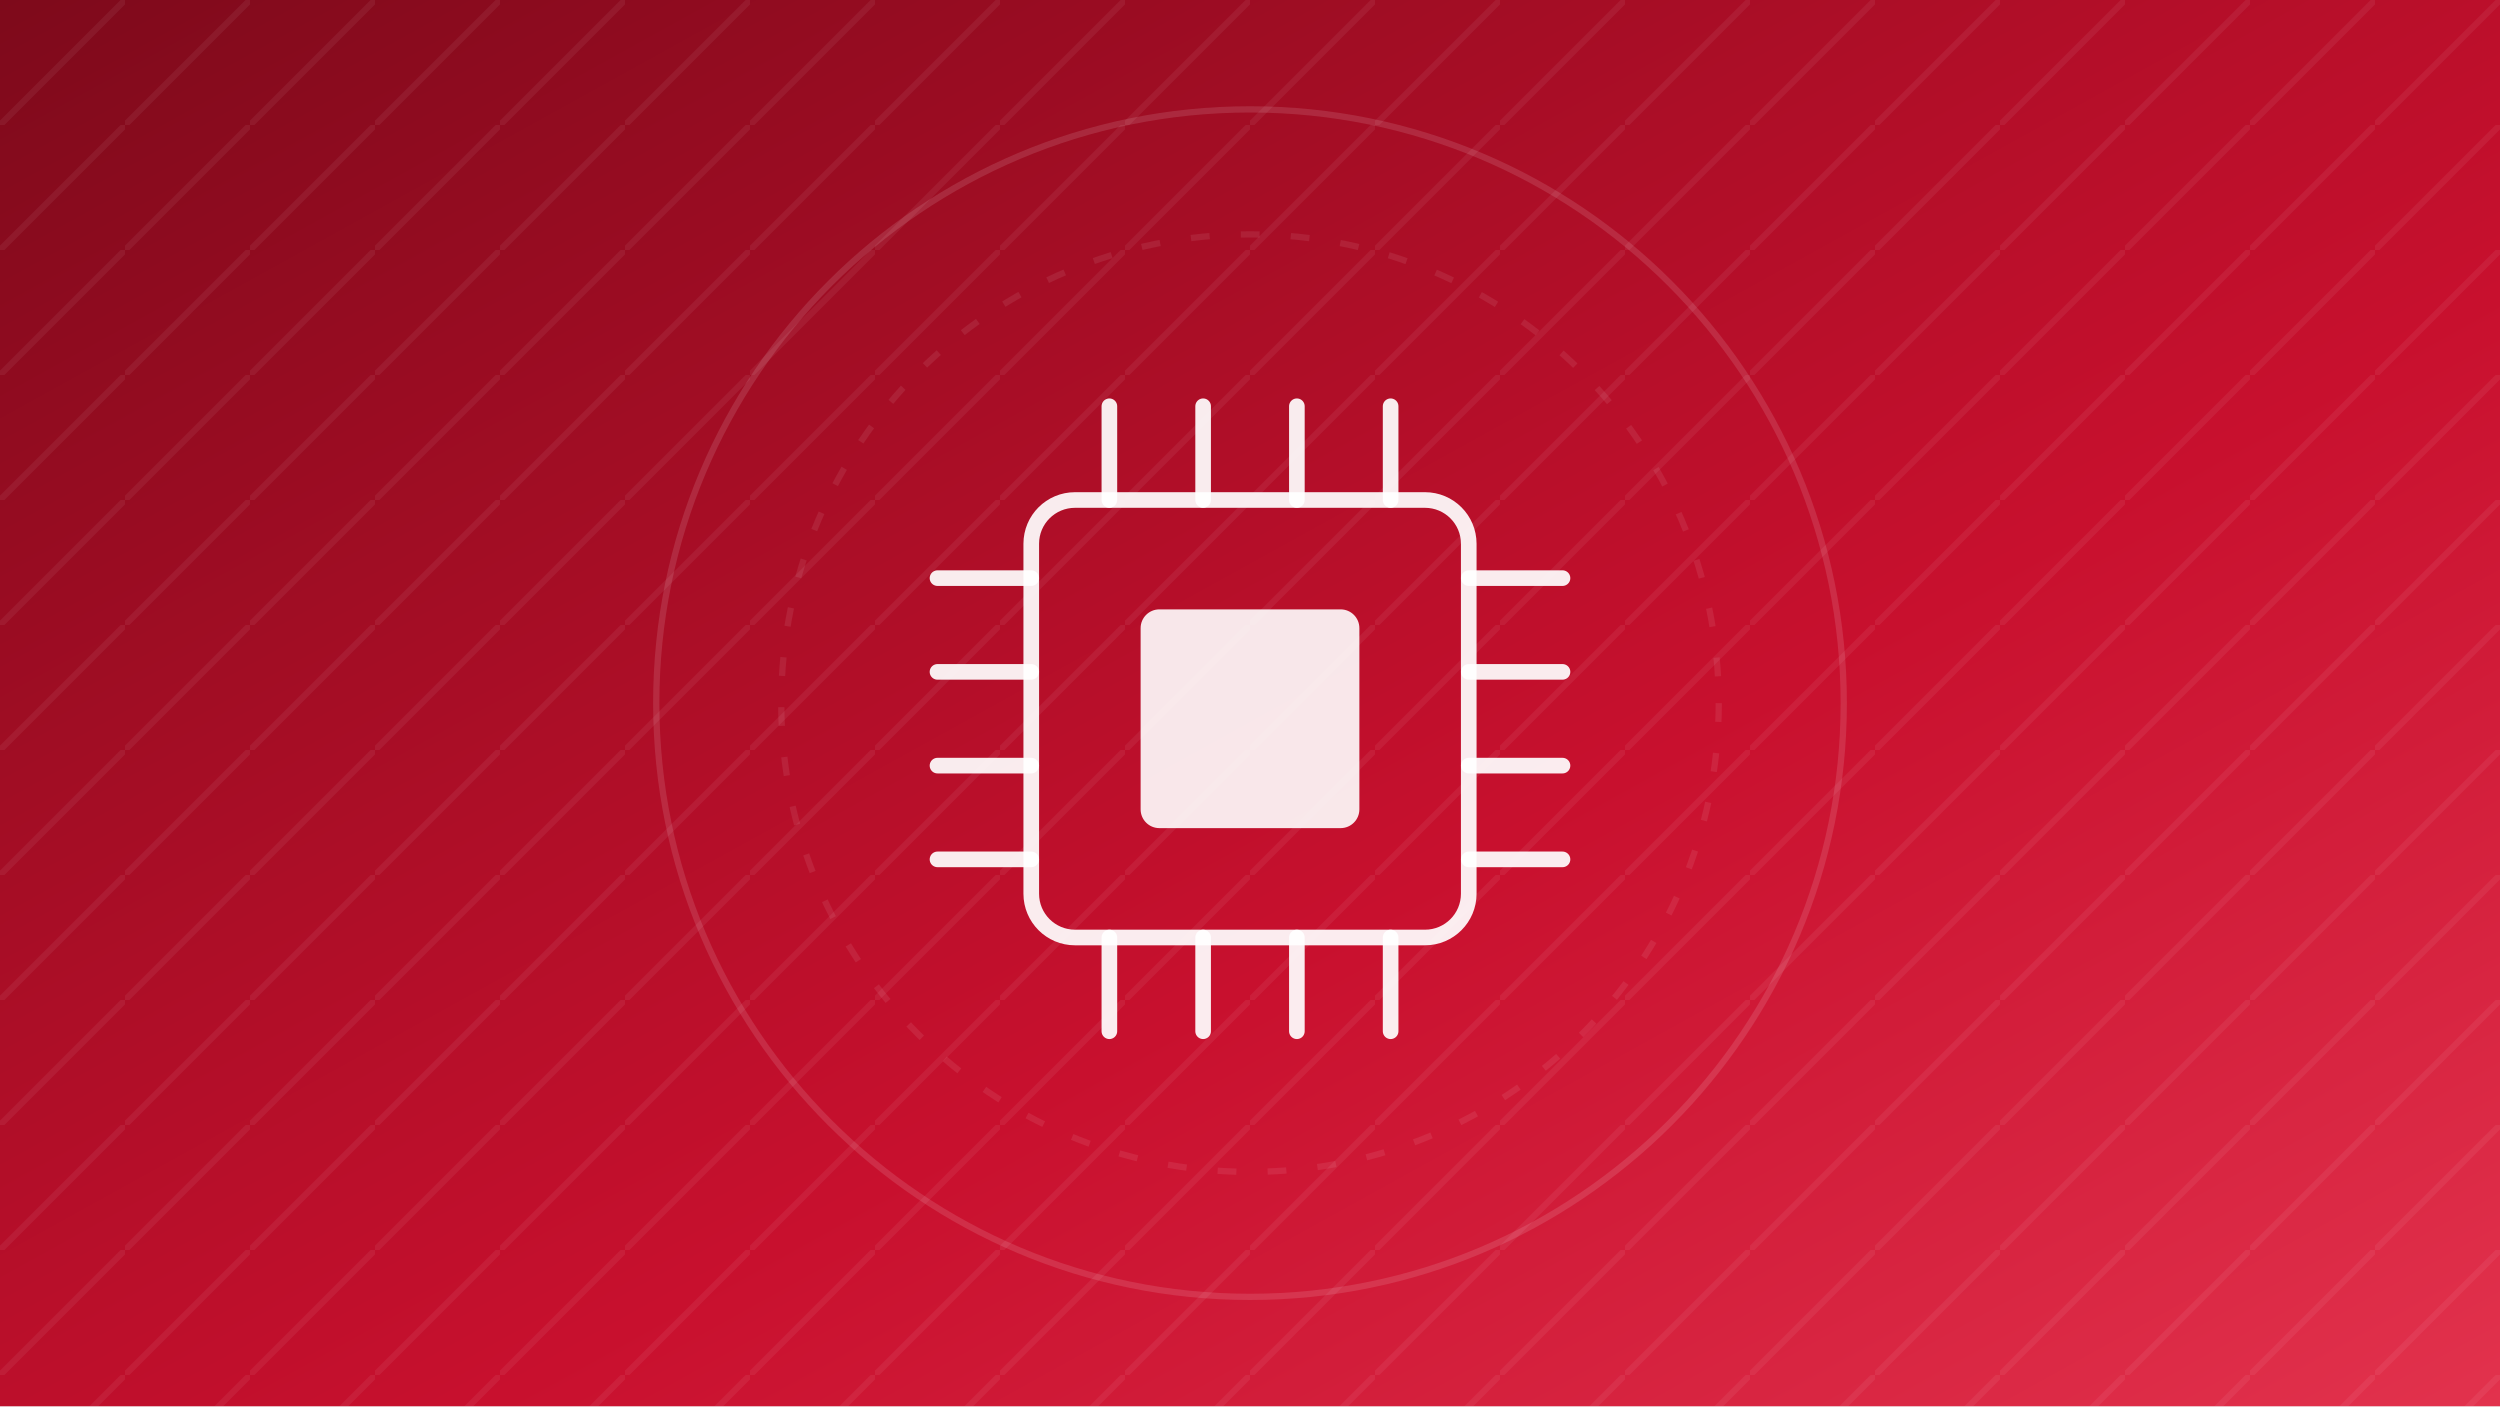
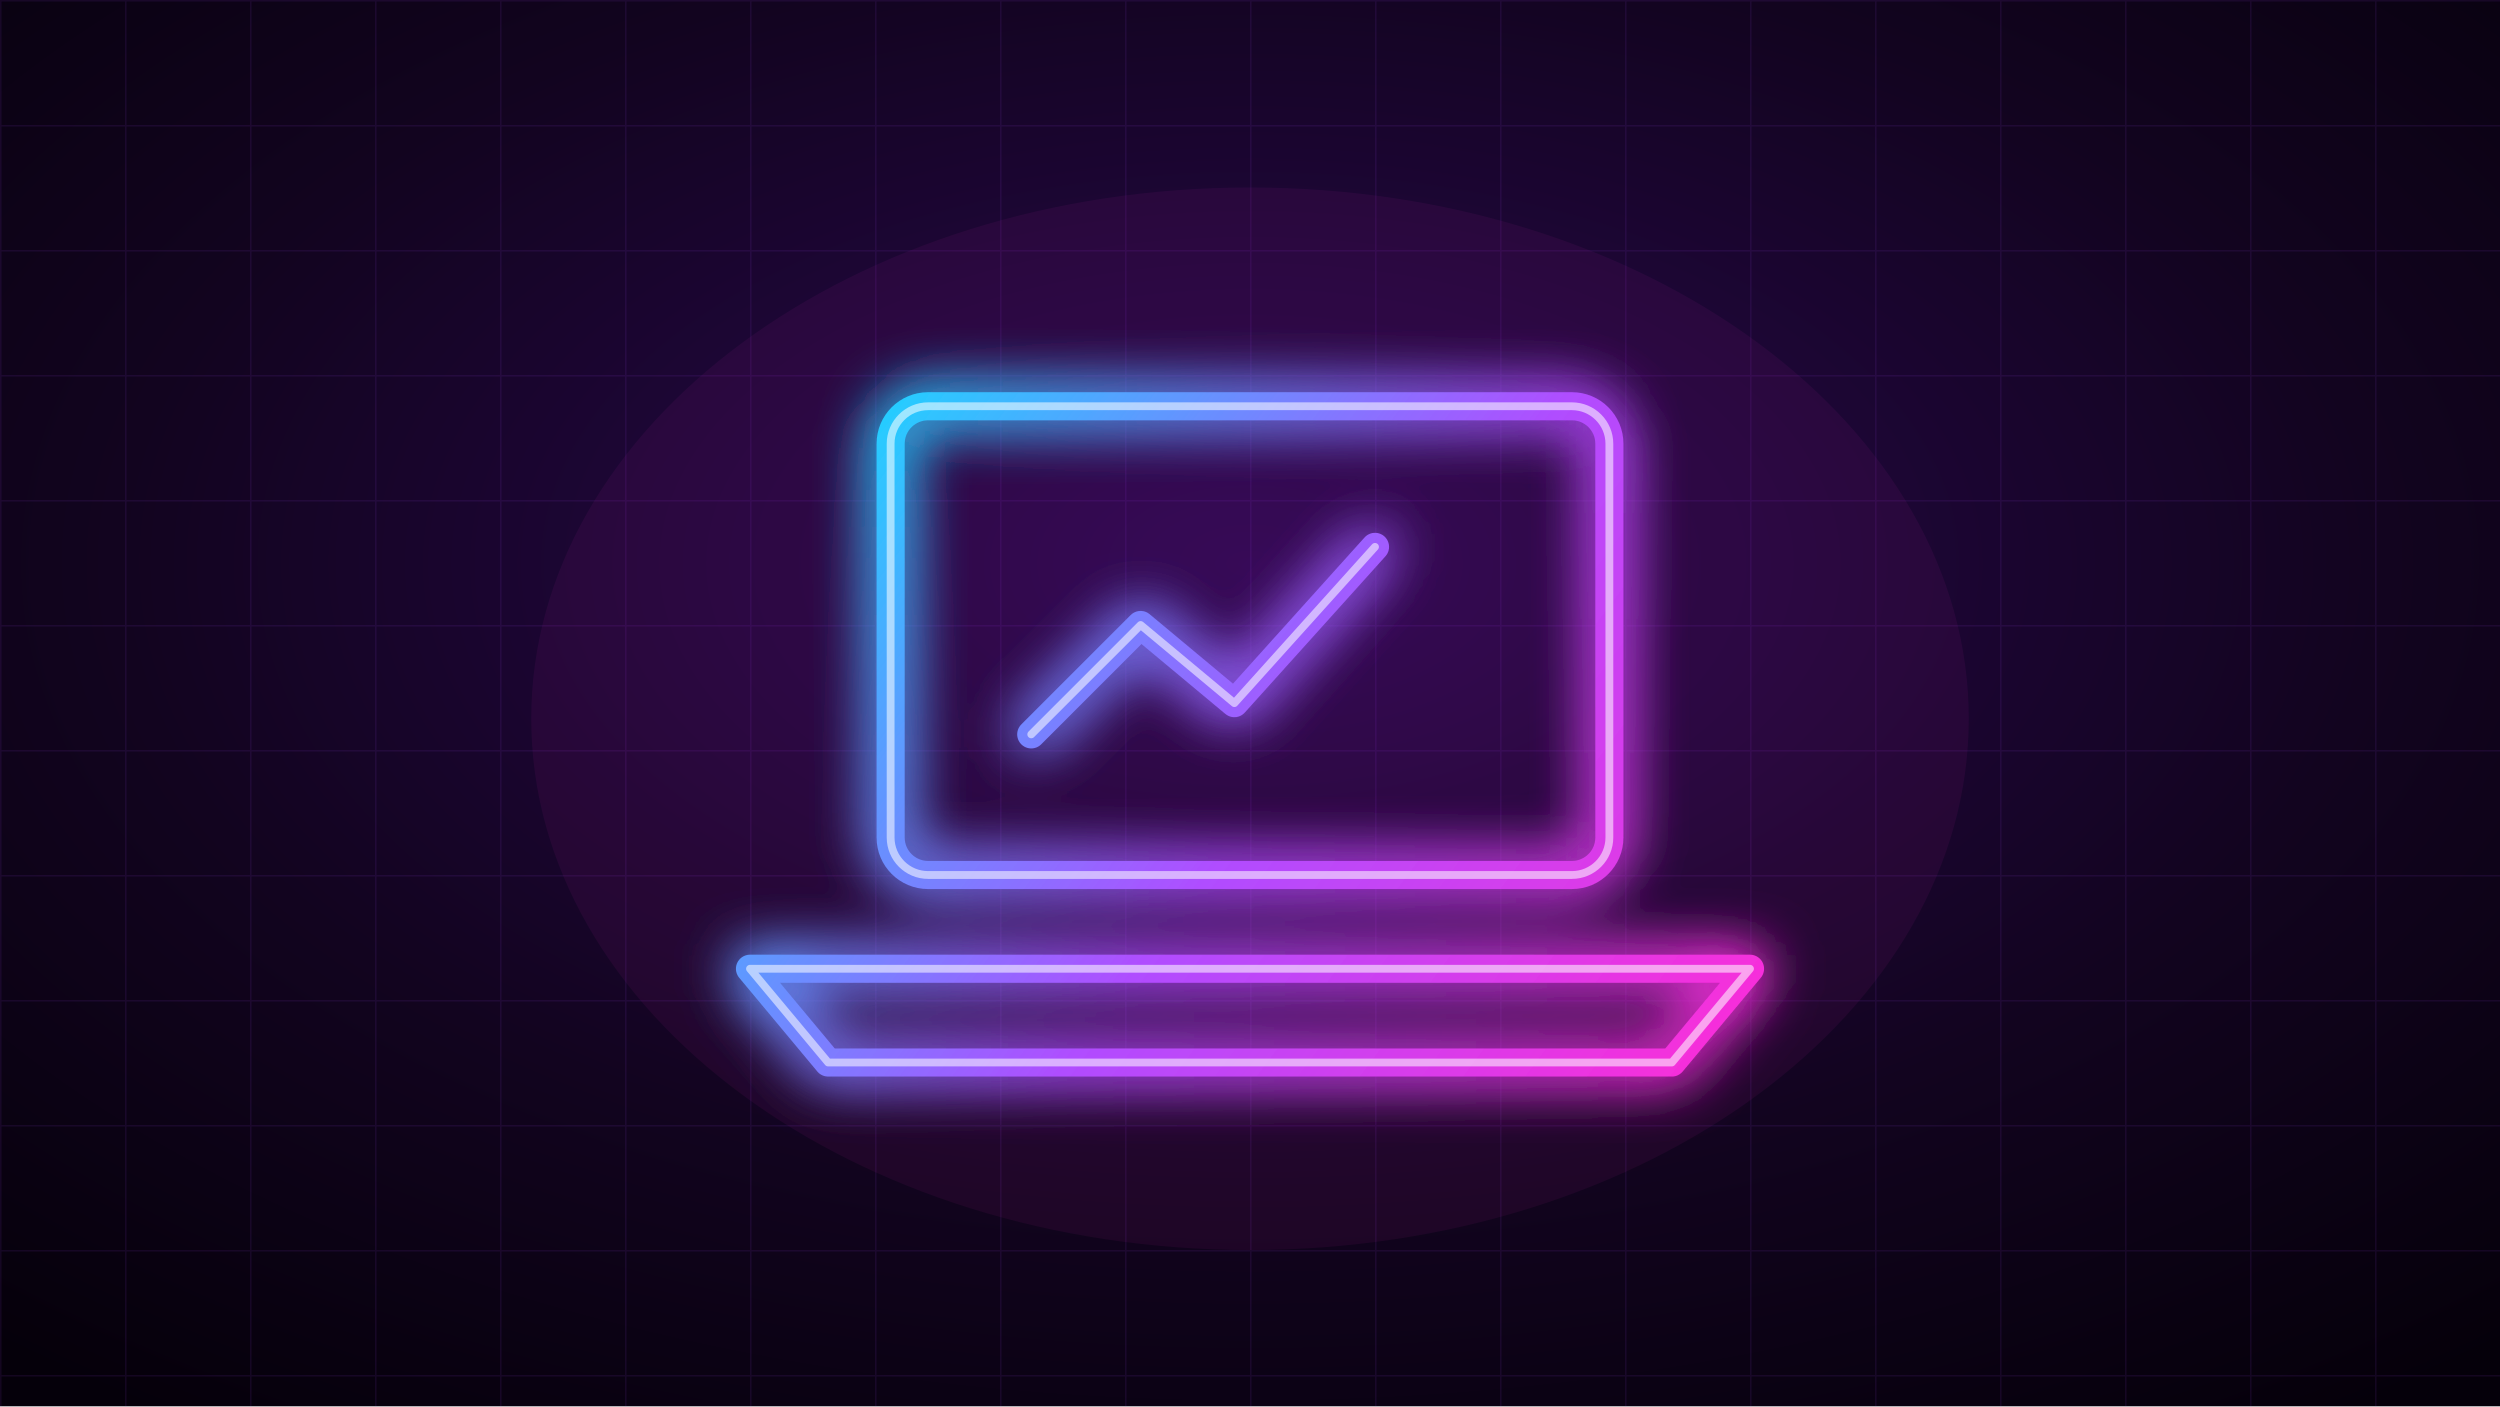
<svg xmlns="http://www.w3.org/2000/svg" viewBox="0 0 800 450" width="800" height="450">
  <defs>
-     <linearGradient id="g" x1="0" y1="0" x2="1" y2="1">
-       <stop offset="0" stop-color="#7e0a1b" />
-       <stop offset=".6" stop-color="#c8102e" />
-       <stop offset="1" stop-color="#e2324d" />
+     <radialGradient id="bg" cx="50%" cy="40%" r="75%">
+       <stop offset="0" stop-color="#2a0850" />
+       <stop offset=".6" stop-color="#12041f" />
+       <stop offset="1" stop-color="#05000a" />
+     </radialGradient>
+     <linearGradient id="ink" gradientUnits="userSpaceOnUse" x1="240" y1="110" x2="560" y2="350">
+       <stop offset="0" stop-color="#00f0ff" />
+       <stop offset=".55" stop-color="#b04dff" />
+       <stop offset="1" stop-color="#ff2bd6" />
    </linearGradient>
-     <pattern id="p" width="40" height="40" patternUnits="userSpaceOnUse">
-       <path d="M0 40L40 0" stroke="#fff" stroke-opacity=".06" stroke-width="2" />
+     <pattern id="grid" width="40" height="40" patternUnits="userSpaceOnUse">
+       <path d="M40 0H0V40" fill="none" stroke="#b04dff" stroke-opacity=".09" stroke-width="1" />
    </pattern>
+     <filter id="glow" x="-30%" y="-30%" width="160%" height="160%">
+       <feGaussianBlur stdDeviation="9" result="b" />
+       <feMerge>
+         <feMergeNode in="b" />
+         <feMergeNode in="b" />
+         <feMergeNode in="SourceGraphic" />
+       </feMerge>
+     </filter>
  </defs>
-   <rect width="800" height="450" fill="url(#g)" />
-   <rect width="800" height="450" fill="url(#p)" />
-   <circle cx="400" cy="225" r="190" fill="none" stroke="#fff" stroke-opacity=".12" stroke-width="2" />
-   <circle cx="400" cy="225" r="150" fill="none" stroke="#fff" stroke-opacity=".08" stroke-width="2" stroke-dasharray="6 10" />
-   <g fill="none" stroke="#fff" stroke-width="5" stroke-linecap="round" stroke-linejoin="round" stroke-opacity=".92">
-     <rect x="330" y="160" width="140" height="140" rx="14" />
-     <rect x="365" y="195" width="70" height="70" rx="6" fill="#fff" fill-opacity=".9" stroke="none" />
-     <path d="M355 160v-30M385 160v-30M415 160v-30M445 160v-30M355 300v30M385 300v30M415 300v30M445 300v30M330 185h-30M330 215h-30M330 245h-30M330 275h-30M470 185h30M470 215h30M470 245h30M470 275h30" />
+   <rect width="800" height="450" fill="url(#bg)" />
+   <rect width="800" height="450" fill="url(#grid)" />
+   <ellipse cx="400" cy="230" rx="230" ry="170" fill="#ff2bd6" fill-opacity=".06" />
+   <g fill="none" stroke="url(#ink)" stroke-width="9" stroke-linecap="round" stroke-linejoin="round" filter="url(#glow)">
+     <rect x="285" y="130" width="230" height="150" rx="12" />
+     <path d="M240 310h320l-25 30H265z" />
+     <path d="M330 235l35-35 30 25 45-50" />
+   </g>
+   <g fill="none" stroke="#fff" stroke-opacity=".55" stroke-width="2.5" stroke-linecap="round" stroke-linejoin="round">
+     <rect x="285" y="130" width="230" height="150" rx="12" />
+     <path d="M240 310h320l-25 30H265z" />
+     <path d="M330 235l35-35 30 25 45-50" />
  </g>
</svg>
